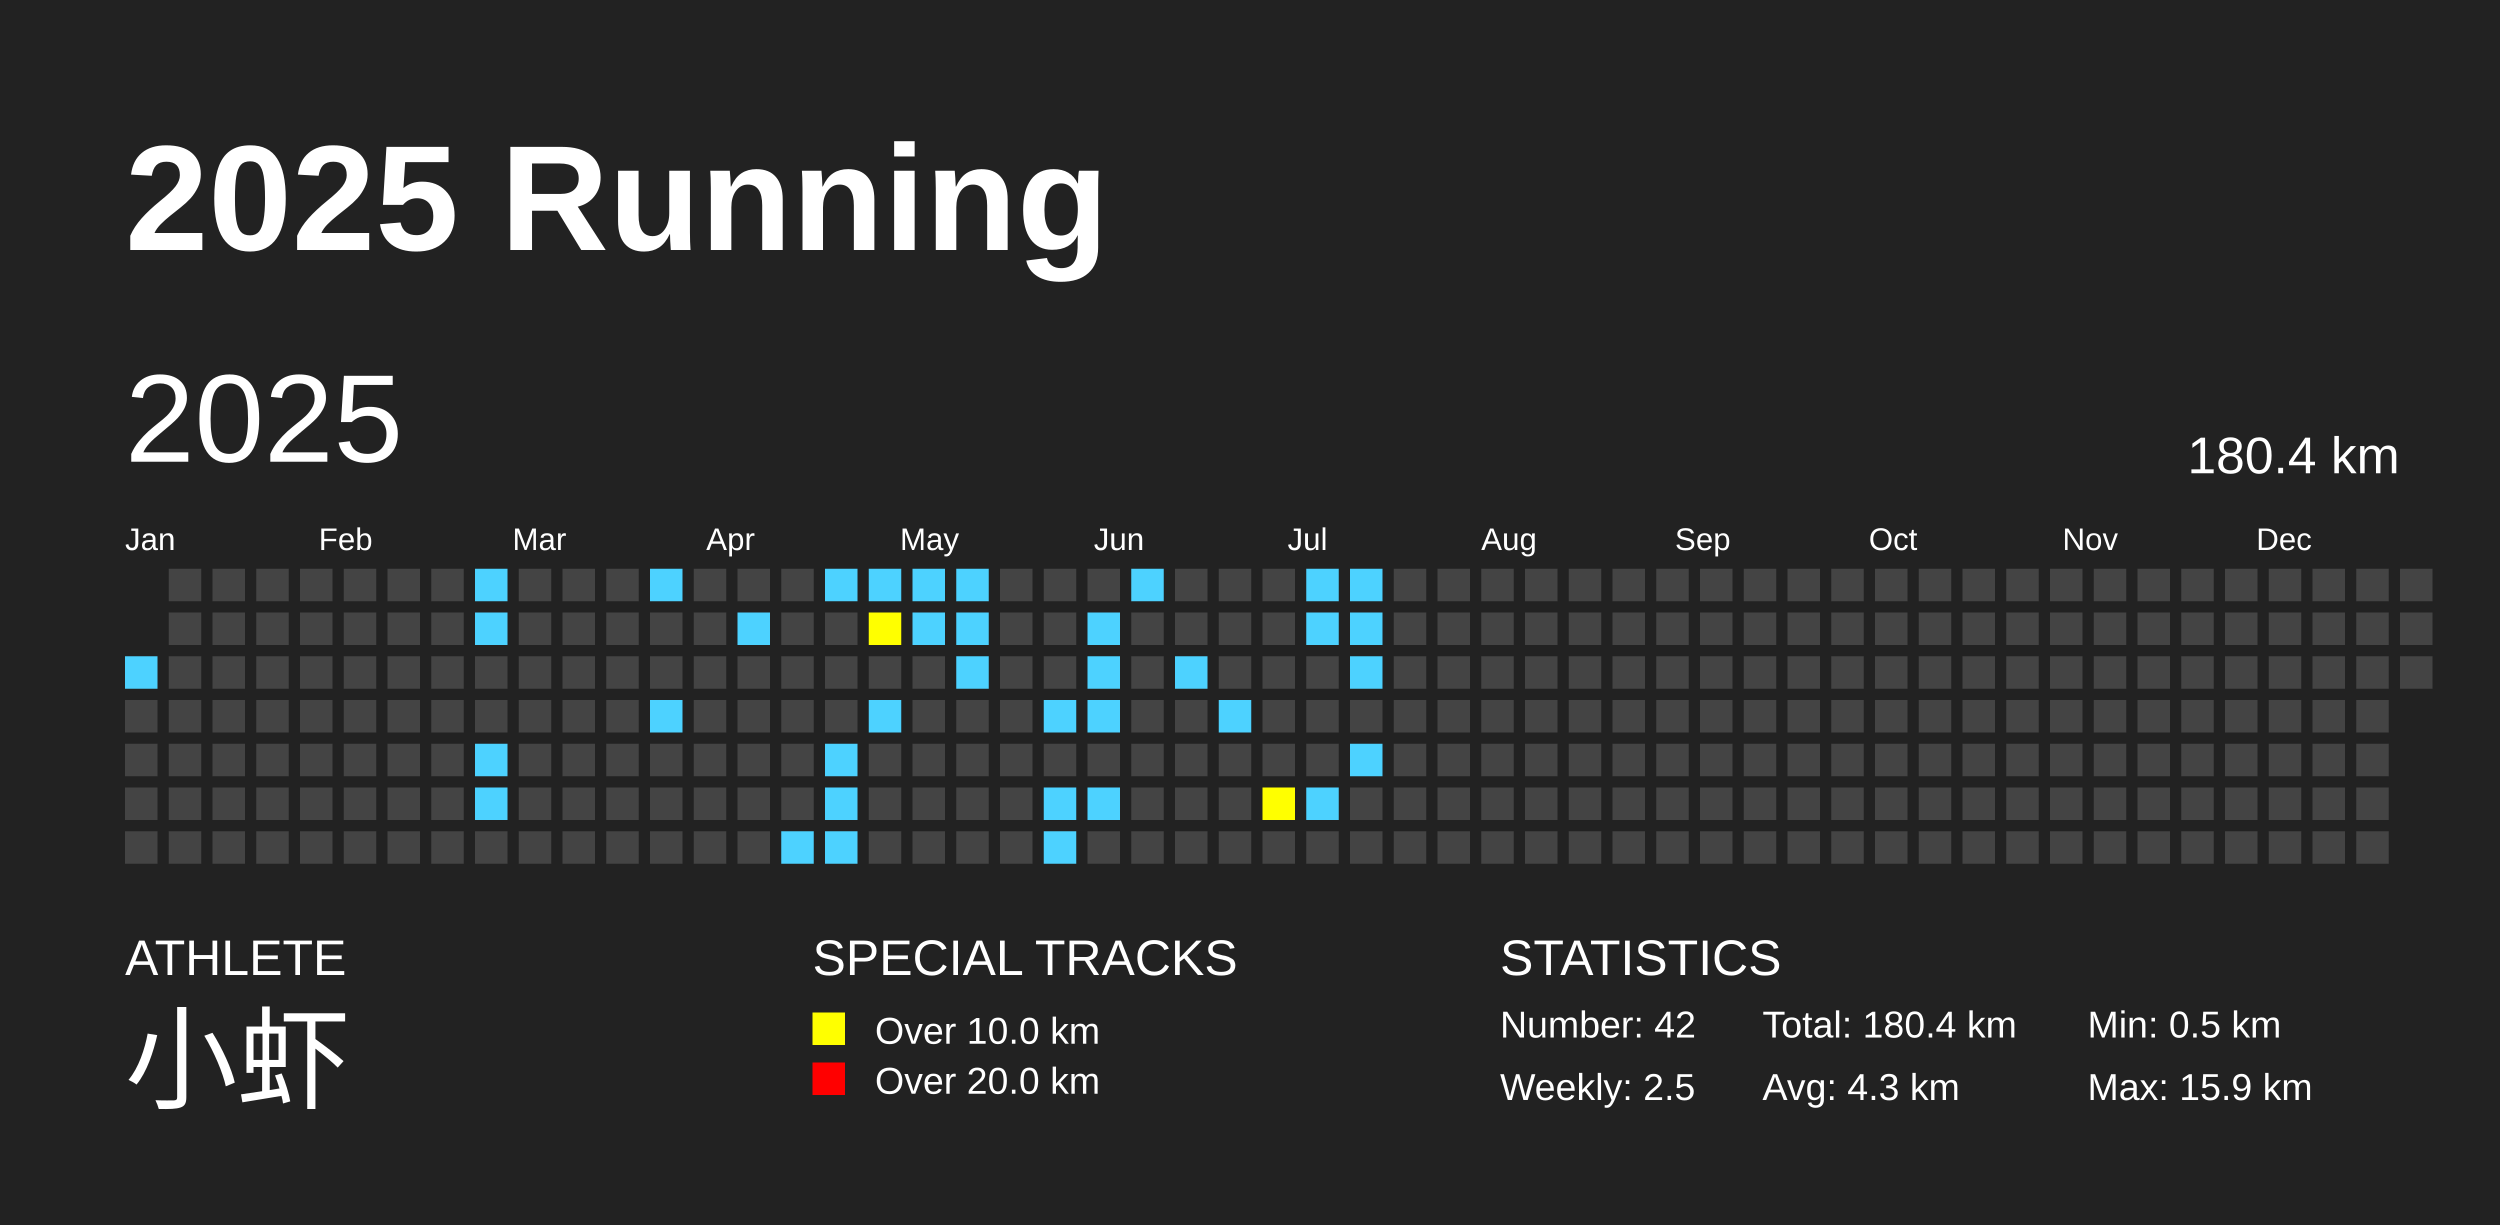
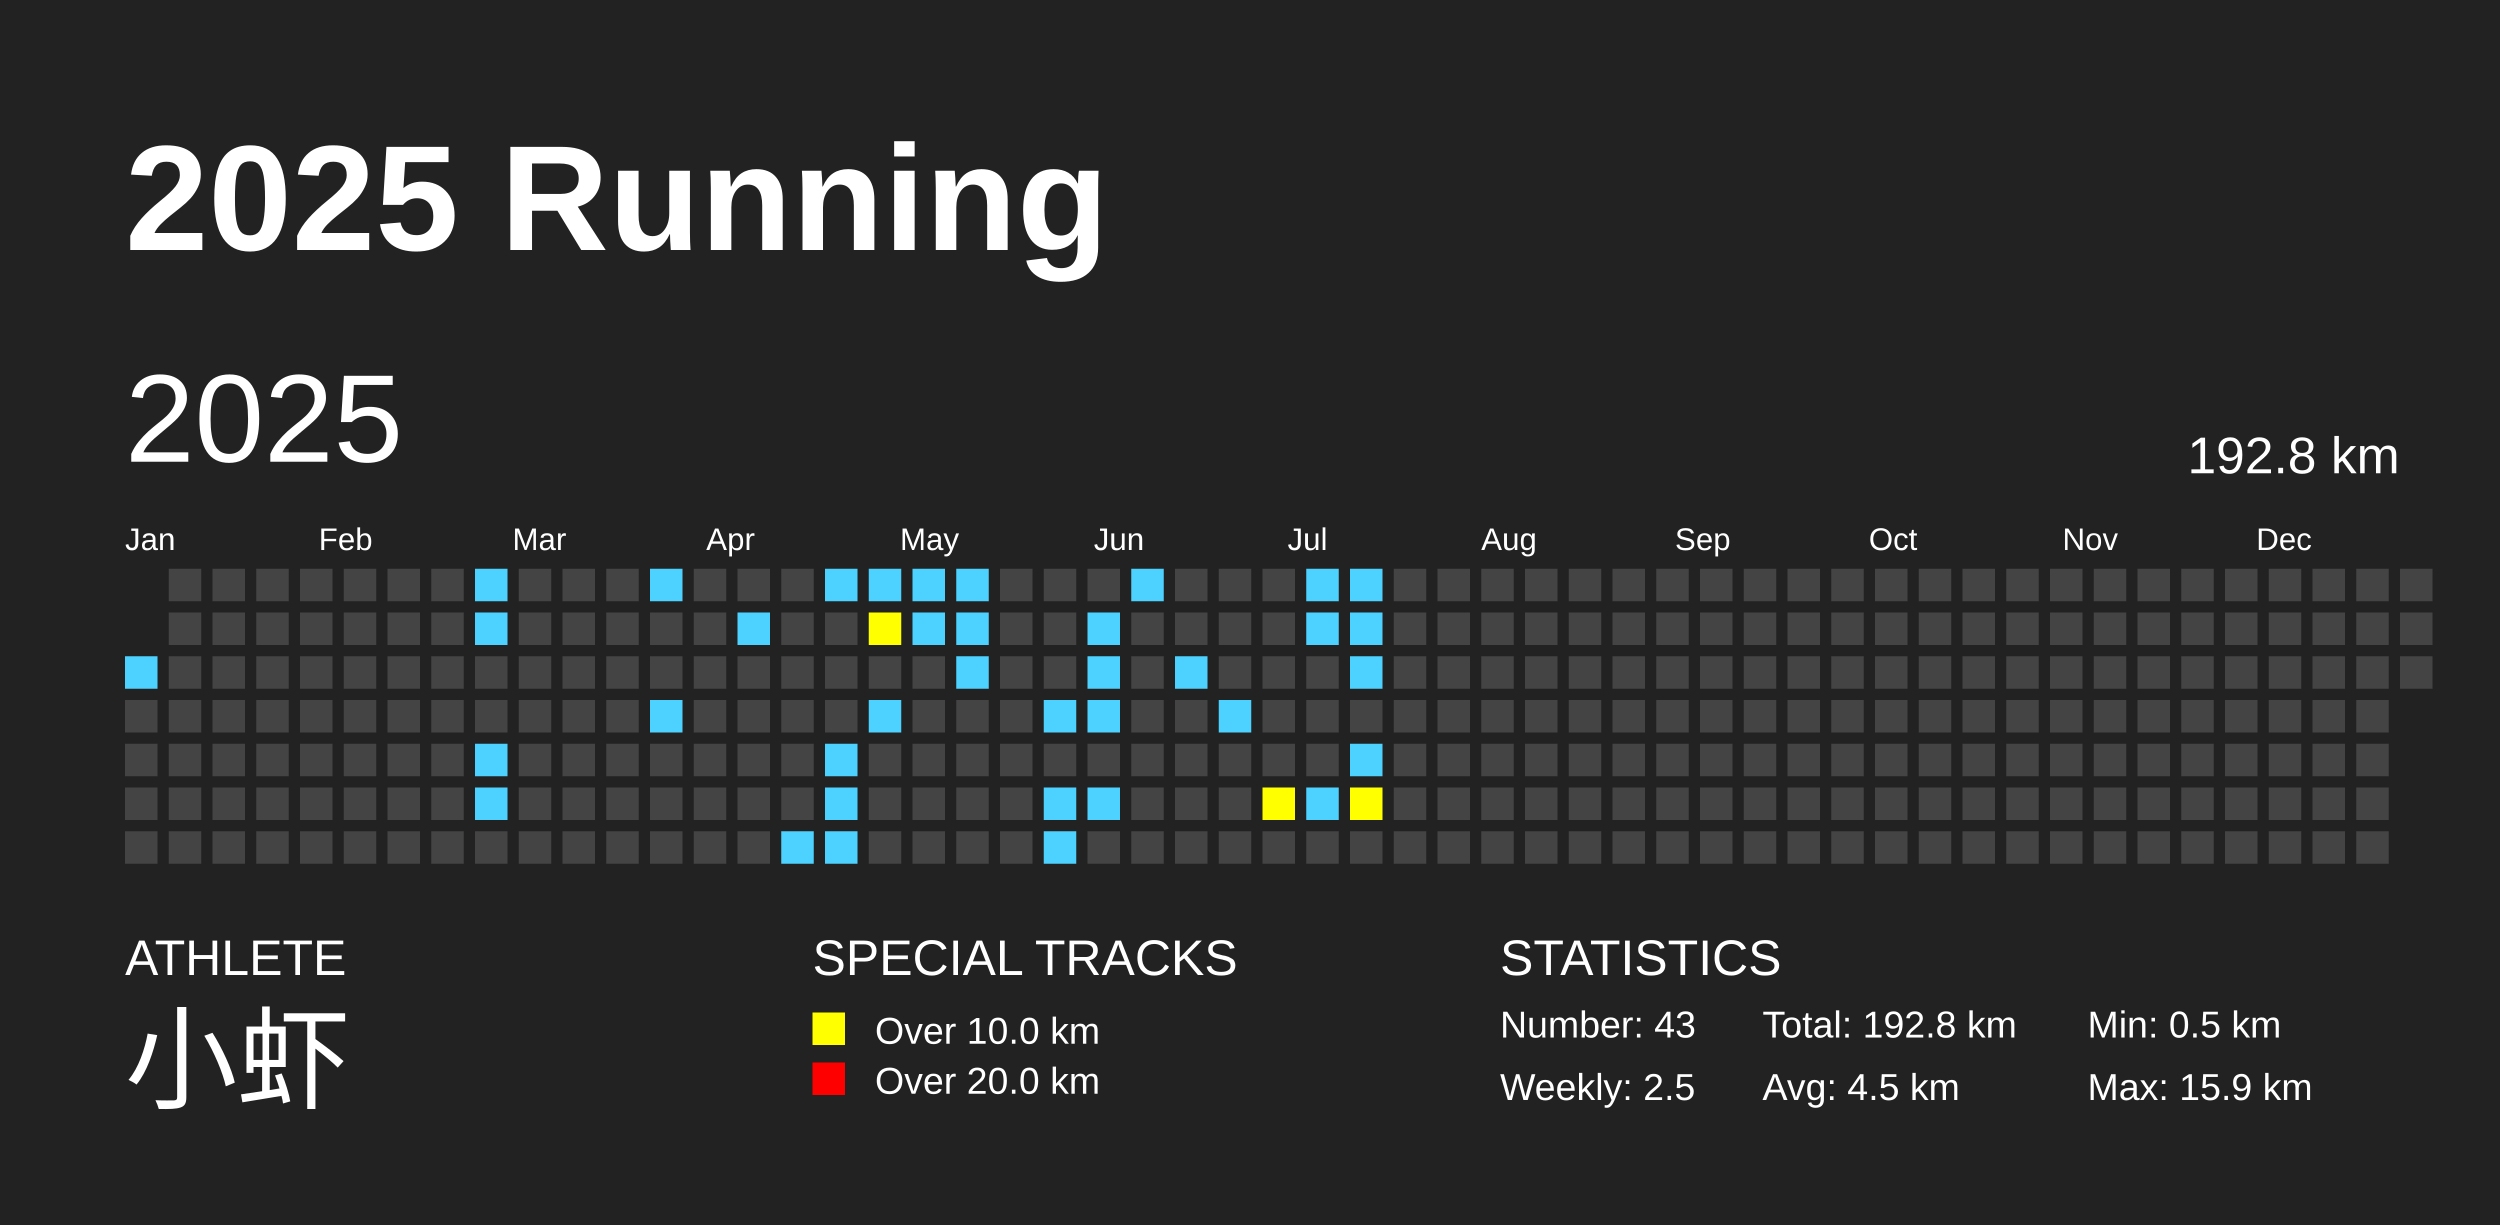
<svg xmlns="http://www.w3.org/2000/svg" baseProfile="full" height="98mm" version="1.1" viewBox="0,0,200,98" width="200mm">
  <defs />
  <rect fill="#222222" height="98" width="200" x="0" y="0" />
  <text fill="#FFFFFF" style="font-size:12px; font-family:Arial; font-weight:bold;" x="10" y="20">2025 Running</text>
  <text fill="#FFFFFF" style="font-size:4px; font-family:Arial" x="10" y="78">ATHLETE</text>
  <text fill="#FFFFFF" style="font-size:9px; font-family:Arial" x="10" y="88">小虾</text>
  <text fill="#FFFFFF" style="font-size:4px; font-family:Arial" x="65" y="78">SPECIAL TRACKS</text>
  <rect fill="yellow" height="2.6" width="2.6" x="65" y="81" />
  <text fill="#FFFFFF" style="font-size:3px; font-family:Arial" x="70" y="83.5">Over 10.0 km</text>
  <rect fill="red" height="2.6" width="2.6" x="65" y="85" />
  <text fill="#FFFFFF" style="font-size:3px; font-family:Arial" x="70" y="87.5">Over 20.0 km</text>
  <text fill="#FFFFFF" style="font-size:4px; font-family:Arial" x="120" y="78">STATISTICS</text>
-   <text fill="#FFFFFF" style="font-size:3px; font-family:Arial" x="120" y="83">Number: 42</text>
+   <text fill="#FFFFFF" style="font-size:3px; font-family:Arial" x="120" y="83">Number: 43</text>
  <text fill="#FFFFFF" style="font-size:3px; font-family:Arial" x="120" y="88">Weekly: 2.5</text>
-   <text fill="#FFFFFF" style="font-size:3px; font-family:Arial" x="141" y="83">Total: 180.4 km</text>
-   <text fill="#FFFFFF" style="font-size:3px; font-family:Arial" x="141" y="88">Avg: 4.3 km</text>
+   <text fill="#FFFFFF" style="font-size:3px; font-family:Arial" x="141" y="83">Total: 192.8 km</text>
+   <text fill="#FFFFFF" style="font-size:3px; font-family:Arial" x="141" y="88">Avg: 4.5 km</text>
  <text fill="#FFFFFF" style="font-size:3px; font-family:Arial" x="167" y="83">Min: 0.5 km</text>
  <text fill="#FFFFFF" style="font-size:3px; font-family:Arial" x="167" y="88">Max: 15.9 km</text>
  <text dominant-baseline="hanging" fill="#FFFFFF" style="font-size:10.0px; font-family:Arial;" x="10" y="30">2025</text>
-   <text dominant-baseline="hanging" fill="#FFFFFF" style="font-size:4.125px; font-family:Arial;" x="175" y="35">180.4 km</text>
+   <text dominant-baseline="hanging" fill="#FFFFFF" style="font-size:4.125px; font-family:Arial;" x="175" y="35">192.8 km</text>
  <text fill="#FFFFFF" style="font-size:2.5px; font-family:Arial" x="10.0" y="44">Jan</text>
  <text fill="#FFFFFF" style="font-size:2.5px; font-family:Arial" x="25.5" y="44">Feb</text>
  <text fill="#FFFFFF" style="font-size:2.5px; font-family:Arial" x="41.0" y="44">Mar</text>
  <text fill="#FFFFFF" style="font-size:2.5px; font-family:Arial" x="56.5" y="44">Apr</text>
  <text fill="#FFFFFF" style="font-size:2.5px; font-family:Arial" x="72.0" y="44">May</text>
  <text fill="#FFFFFF" style="font-size:2.5px; font-family:Arial" x="87.5" y="44">Jun</text>
  <text fill="#FFFFFF" style="font-size:2.5px; font-family:Arial" x="103.0" y="44">Jul</text>
  <text fill="#FFFFFF" style="font-size:2.5px; font-family:Arial" x="118.5" y="44">Aug</text>
  <text fill="#FFFFFF" style="font-size:2.5px; font-family:Arial" x="134.0" y="44">Sep</text>
  <text fill="#FFFFFF" style="font-size:2.5px; font-family:Arial" x="149.5" y="44">Oct</text>
  <text fill="#FFFFFF" style="font-size:2.5px; font-family:Arial" x="165.0" y="44">Nov</text>
  <text fill="#FFFFFF" style="font-size:2.5px; font-family:Arial" x="180.5" y="44">Dec</text>
  <rect fill="#4DD2FF" height="2.6" width="2.6" x="10.0" y="52.5" />
  <rect fill="#444444" height="2.6" width="2.6" x="10.0" y="56.0" />
  <rect fill="#444444" height="2.6" width="2.6" x="10.0" y="59.5" />
  <rect fill="#444444" height="2.6" width="2.6" x="10.0" y="63.0" />
  <rect fill="#444444" height="2.6" width="2.6" x="10.0" y="66.5" />
  <rect fill="#444444" height="2.6" width="2.6" x="13.5" y="45.5" />
  <rect fill="#444444" height="2.6" width="2.6" x="13.5" y="49.0" />
  <rect fill="#444444" height="2.6" width="2.6" x="13.5" y="52.5" />
  <rect fill="#444444" height="2.6" width="2.6" x="13.5" y="56.0" />
  <rect fill="#444444" height="2.6" width="2.6" x="13.5" y="59.5" />
  <rect fill="#444444" height="2.6" width="2.6" x="13.5" y="63.0" />
  <rect fill="#444444" height="2.6" width="2.6" x="13.5" y="66.5" />
  <rect fill="#444444" height="2.6" width="2.6" x="17.0" y="45.5" />
  <rect fill="#444444" height="2.6" width="2.6" x="17.0" y="49.0" />
  <rect fill="#444444" height="2.6" width="2.6" x="17.0" y="52.5" />
  <rect fill="#444444" height="2.6" width="2.6" x="17.0" y="56.0" />
  <rect fill="#444444" height="2.6" width="2.6" x="17.0" y="59.5" />
  <rect fill="#444444" height="2.6" width="2.6" x="17.0" y="63.0" />
  <rect fill="#444444" height="2.6" width="2.6" x="17.0" y="66.5" />
  <rect fill="#444444" height="2.6" width="2.6" x="20.5" y="45.5" />
  <rect fill="#444444" height="2.6" width="2.6" x="20.5" y="49.0" />
  <rect fill="#444444" height="2.6" width="2.6" x="20.5" y="52.5" />
  <rect fill="#444444" height="2.6" width="2.6" x="20.5" y="56.0" />
  <rect fill="#444444" height="2.6" width="2.6" x="20.5" y="59.5" />
  <rect fill="#444444" height="2.6" width="2.6" x="20.5" y="63.0" />
  <rect fill="#444444" height="2.6" width="2.6" x="20.5" y="66.5" />
  <rect fill="#444444" height="2.6" width="2.6" x="24.0" y="45.5" />
  <rect fill="#444444" height="2.6" width="2.6" x="24.0" y="49.0" />
  <rect fill="#444444" height="2.6" width="2.6" x="24.0" y="52.5" />
  <rect fill="#444444" height="2.6" width="2.6" x="24.0" y="56.0" />
  <rect fill="#444444" height="2.6" width="2.6" x="24.0" y="59.5" />
  <rect fill="#444444" height="2.6" width="2.6" x="24.0" y="63.0" />
  <rect fill="#444444" height="2.6" width="2.6" x="24.0" y="66.5" />
  <rect fill="#444444" height="2.6" width="2.6" x="27.5" y="45.5" />
  <rect fill="#444444" height="2.6" width="2.6" x="27.5" y="49.0" />
  <rect fill="#444444" height="2.6" width="2.6" x="27.5" y="52.5" />
  <rect fill="#444444" height="2.6" width="2.6" x="27.5" y="56.0" />
  <rect fill="#444444" height="2.6" width="2.6" x="27.5" y="59.5" />
  <rect fill="#444444" height="2.6" width="2.6" x="27.5" y="63.0" />
  <rect fill="#444444" height="2.6" width="2.6" x="27.5" y="66.5" />
  <rect fill="#444444" height="2.6" width="2.6" x="31.0" y="45.5" />
  <rect fill="#444444" height="2.6" width="2.6" x="31.0" y="49.0" />
  <rect fill="#444444" height="2.6" width="2.6" x="31.0" y="52.5" />
  <rect fill="#444444" height="2.6" width="2.6" x="31.0" y="56.0" />
  <rect fill="#444444" height="2.6" width="2.6" x="31.0" y="59.5" />
  <rect fill="#444444" height="2.6" width="2.6" x="31.0" y="63.0" />
  <rect fill="#444444" height="2.6" width="2.6" x="31.0" y="66.5" />
  <rect fill="#444444" height="2.6" width="2.6" x="34.5" y="45.5" />
  <rect fill="#444444" height="2.6" width="2.6" x="34.5" y="49.0" />
  <rect fill="#444444" height="2.6" width="2.6" x="34.5" y="52.5" />
  <rect fill="#444444" height="2.6" width="2.6" x="34.5" y="56.0" />
  <rect fill="#444444" height="2.6" width="2.6" x="34.5" y="59.5" />
  <rect fill="#444444" height="2.6" width="2.6" x="34.5" y="63.0" />
  <rect fill="#444444" height="2.6" width="2.6" x="34.5" y="66.5" />
  <rect fill="#4DD2FF" height="2.6" width="2.6" x="38.0" y="45.5" />
  <rect fill="#4DD2FF" height="2.6" width="2.6" x="38.0" y="49.0" />
  <rect fill="#444444" height="2.6" width="2.6" x="38.0" y="52.5" />
  <rect fill="#444444" height="2.6" width="2.6" x="38.0" y="56.0" />
  <rect fill="#4DD2FF" height="2.6" width="2.6" x="38.0" y="59.5" />
  <rect fill="#4DD2FF" height="2.6" width="2.6" x="38.0" y="63.0" />
  <rect fill="#444444" height="2.6" width="2.6" x="38.0" y="66.5" />
  <rect fill="#444444" height="2.6" width="2.6" x="41.5" y="45.5" />
  <rect fill="#444444" height="2.6" width="2.6" x="41.5" y="49.0" />
  <rect fill="#444444" height="2.6" width="2.6" x="41.5" y="52.5" />
  <rect fill="#444444" height="2.6" width="2.6" x="41.5" y="56.0" />
  <rect fill="#444444" height="2.6" width="2.6" x="41.5" y="59.5" />
  <rect fill="#444444" height="2.6" width="2.6" x="41.5" y="63.0" />
  <rect fill="#444444" height="2.6" width="2.6" x="41.5" y="66.5" />
  <rect fill="#444444" height="2.6" width="2.6" x="45.0" y="45.5" />
  <rect fill="#444444" height="2.6" width="2.6" x="45.0" y="49.0" />
  <rect fill="#444444" height="2.6" width="2.6" x="45.0" y="52.5" />
  <rect fill="#444444" height="2.6" width="2.6" x="45.0" y="56.0" />
  <rect fill="#444444" height="2.6" width="2.6" x="45.0" y="59.5" />
  <rect fill="#444444" height="2.6" width="2.6" x="45.0" y="63.0" />
  <rect fill="#444444" height="2.6" width="2.6" x="45.0" y="66.5" />
  <rect fill="#444444" height="2.6" width="2.6" x="48.5" y="45.5" />
  <rect fill="#444444" height="2.6" width="2.6" x="48.5" y="49.0" />
  <rect fill="#444444" height="2.6" width="2.6" x="48.5" y="52.5" />
  <rect fill="#444444" height="2.6" width="2.6" x="48.5" y="56.0" />
  <rect fill="#444444" height="2.6" width="2.6" x="48.5" y="59.5" />
  <rect fill="#444444" height="2.6" width="2.6" x="48.5" y="63.0" />
  <rect fill="#444444" height="2.6" width="2.6" x="48.5" y="66.5" />
  <rect fill="#4DD2FF" height="2.6" width="2.6" x="52.0" y="45.5" />
  <rect fill="#444444" height="2.6" width="2.6" x="52.0" y="49.0" />
  <rect fill="#444444" height="2.6" width="2.6" x="52.0" y="52.5" />
  <rect fill="#4DD2FF" height="2.6" width="2.6" x="52.0" y="56.0" />
  <rect fill="#444444" height="2.6" width="2.6" x="52.0" y="59.5" />
  <rect fill="#444444" height="2.6" width="2.6" x="52.0" y="63.0" />
  <rect fill="#444444" height="2.6" width="2.6" x="52.0" y="66.5" />
  <rect fill="#444444" height="2.6" width="2.6" x="55.5" y="45.5" />
  <rect fill="#444444" height="2.6" width="2.6" x="55.5" y="49.0" />
  <rect fill="#444444" height="2.6" width="2.6" x="55.5" y="52.5" />
  <rect fill="#444444" height="2.6" width="2.6" x="55.5" y="56.0" />
  <rect fill="#444444" height="2.6" width="2.6" x="55.5" y="59.5" />
  <rect fill="#444444" height="2.6" width="2.6" x="55.5" y="63.0" />
  <rect fill="#444444" height="2.6" width="2.6" x="55.5" y="66.5" />
  <rect fill="#444444" height="2.6" width="2.6" x="59.0" y="45.5" />
  <rect fill="#4DD2FF" height="2.6" width="2.6" x="59.0" y="49.0" />
  <rect fill="#444444" height="2.6" width="2.6" x="59.0" y="52.5" />
  <rect fill="#444444" height="2.6" width="2.6" x="59.0" y="56.0" />
  <rect fill="#444444" height="2.6" width="2.6" x="59.0" y="59.5" />
  <rect fill="#444444" height="2.6" width="2.6" x="59.0" y="63.0" />
  <rect fill="#444444" height="2.6" width="2.6" x="59.0" y="66.5" />
  <rect fill="#444444" height="2.6" width="2.6" x="62.5" y="45.5" />
  <rect fill="#444444" height="2.6" width="2.6" x="62.5" y="49.0" />
  <rect fill="#444444" height="2.6" width="2.6" x="62.5" y="52.5" />
  <rect fill="#444444" height="2.6" width="2.6" x="62.5" y="56.0" />
  <rect fill="#444444" height="2.6" width="2.6" x="62.5" y="59.5" />
  <rect fill="#444444" height="2.6" width="2.6" x="62.5" y="63.0" />
  <rect fill="#4DD2FF" height="2.6" width="2.6" x="62.5" y="66.5" />
  <rect fill="#4DD2FF" height="2.6" width="2.6" x="66.0" y="45.5" />
  <rect fill="#444444" height="2.6" width="2.6" x="66.0" y="49.0" />
  <rect fill="#444444" height="2.6" width="2.6" x="66.0" y="52.5" />
  <rect fill="#444444" height="2.6" width="2.6" x="66.0" y="56.0" />
  <rect fill="#4DD2FF" height="2.6" width="2.6" x="66.0" y="59.5" />
  <rect fill="#4DD2FF" height="2.6" width="2.6" x="66.0" y="63.0" />
  <rect fill="#4DD2FF" height="2.6" width="2.6" x="66.0" y="66.5" />
  <rect fill="#4DD2FF" height="2.6" width="2.6" x="69.5" y="45.5" />
  <rect fill="yellow" height="2.6" width="2.6" x="69.5" y="49.0" />
  <rect fill="#444444" height="2.6" width="2.6" x="69.5" y="52.5" />
  <rect fill="#4DD2FF" height="2.6" width="2.6" x="69.5" y="56.0" />
  <rect fill="#444444" height="2.6" width="2.6" x="69.5" y="59.5" />
  <rect fill="#444444" height="2.6" width="2.6" x="69.5" y="63.0" />
  <rect fill="#444444" height="2.6" width="2.6" x="69.5" y="66.5" />
  <rect fill="#4DD2FF" height="2.6" width="2.6" x="73.0" y="45.5" />
  <rect fill="#4DD2FF" height="2.6" width="2.6" x="73.0" y="49.0" />
  <rect fill="#444444" height="2.6" width="2.6" x="73.0" y="52.5" />
  <rect fill="#444444" height="2.6" width="2.6" x="73.0" y="56.0" />
  <rect fill="#444444" height="2.6" width="2.6" x="73.0" y="59.5" />
  <rect fill="#444444" height="2.6" width="2.6" x="73.0" y="63.0" />
  <rect fill="#444444" height="2.6" width="2.6" x="73.0" y="66.5" />
  <rect fill="#4DD2FF" height="2.6" width="2.6" x="76.5" y="45.5" />
  <rect fill="#4DD2FF" height="2.6" width="2.6" x="76.5" y="49.0" />
  <rect fill="#4DD2FF" height="2.6" width="2.6" x="76.5" y="52.5" />
  <rect fill="#444444" height="2.6" width="2.6" x="76.5" y="56.0" />
  <rect fill="#444444" height="2.6" width="2.6" x="76.5" y="59.5" />
  <rect fill="#444444" height="2.6" width="2.6" x="76.5" y="63.0" />
  <rect fill="#444444" height="2.6" width="2.6" x="76.5" y="66.5" />
  <rect fill="#444444" height="2.6" width="2.6" x="80.0" y="45.5" />
  <rect fill="#444444" height="2.6" width="2.6" x="80.0" y="49.0" />
  <rect fill="#444444" height="2.6" width="2.6" x="80.0" y="52.5" />
  <rect fill="#444444" height="2.6" width="2.6" x="80.0" y="56.0" />
  <rect fill="#444444" height="2.6" width="2.6" x="80.0" y="59.5" />
  <rect fill="#444444" height="2.6" width="2.6" x="80.0" y="63.0" />
  <rect fill="#444444" height="2.6" width="2.6" x="80.0" y="66.5" />
  <rect fill="#444444" height="2.6" width="2.6" x="83.5" y="45.5" />
  <rect fill="#444444" height="2.6" width="2.6" x="83.5" y="49.0" />
  <rect fill="#444444" height="2.6" width="2.6" x="83.5" y="52.5" />
  <rect fill="#4DD2FF" height="2.6" width="2.6" x="83.5" y="56.0" />
  <rect fill="#444444" height="2.6" width="2.6" x="83.5" y="59.5" />
  <rect fill="#4DD2FF" height="2.6" width="2.6" x="83.5" y="63.0" />
  <rect fill="#4DD2FF" height="2.6" width="2.6" x="83.5" y="66.5" />
  <rect fill="#444444" height="2.6" width="2.6" x="87.0" y="45.5" />
  <rect fill="#4DD2FF" height="2.6" width="2.6" x="87.0" y="49.0" />
  <rect fill="#4DD2FF" height="2.6" width="2.6" x="87.0" y="52.5" />
  <rect fill="#4DD2FF" height="2.6" width="2.6" x="87.0" y="56.0" />
  <rect fill="#444444" height="2.6" width="2.6" x="87.0" y="59.5" />
  <rect fill="#4DD2FF" height="2.6" width="2.6" x="87.0" y="63.0" />
  <rect fill="#444444" height="2.6" width="2.6" x="87.0" y="66.5" />
  <rect fill="#4DD2FF" height="2.6" width="2.6" x="90.5" y="45.5" />
  <rect fill="#444444" height="2.6" width="2.6" x="90.5" y="49.0" />
  <rect fill="#444444" height="2.6" width="2.6" x="90.5" y="52.5" />
  <rect fill="#444444" height="2.6" width="2.6" x="90.5" y="56.0" />
  <rect fill="#444444" height="2.6" width="2.6" x="90.5" y="59.5" />
  <rect fill="#444444" height="2.6" width="2.6" x="90.5" y="63.0" />
  <rect fill="#444444" height="2.6" width="2.6" x="90.5" y="66.5" />
  <rect fill="#444444" height="2.6" width="2.6" x="94.0" y="45.5" />
  <rect fill="#444444" height="2.6" width="2.6" x="94.0" y="49.0" />
  <rect fill="#4DD2FF" height="2.6" width="2.6" x="94.0" y="52.5" />
  <rect fill="#444444" height="2.6" width="2.6" x="94.0" y="56.0" />
  <rect fill="#444444" height="2.6" width="2.6" x="94.0" y="59.5" />
  <rect fill="#444444" height="2.6" width="2.6" x="94.0" y="63.0" />
  <rect fill="#444444" height="2.6" width="2.6" x="94.0" y="66.5" />
  <rect fill="#444444" height="2.6" width="2.6" x="97.5" y="45.5" />
  <rect fill="#444444" height="2.6" width="2.6" x="97.5" y="49.0" />
  <rect fill="#444444" height="2.6" width="2.6" x="97.5" y="52.5" />
  <rect fill="#4DD2FF" height="2.6" width="2.6" x="97.5" y="56.0" />
  <rect fill="#444444" height="2.6" width="2.6" x="97.5" y="59.5" />
  <rect fill="#444444" height="2.6" width="2.6" x="97.5" y="63.0" />
  <rect fill="#444444" height="2.6" width="2.6" x="97.5" y="66.5" />
  <rect fill="#444444" height="2.6" width="2.6" x="101.0" y="45.5" />
  <rect fill="#444444" height="2.6" width="2.6" x="101.0" y="49.0" />
  <rect fill="#444444" height="2.6" width="2.6" x="101.0" y="52.5" />
  <rect fill="#444444" height="2.6" width="2.6" x="101.0" y="56.0" />
  <rect fill="#444444" height="2.6" width="2.6" x="101.0" y="59.5" />
  <rect fill="yellow" height="2.6" width="2.6" x="101.0" y="63.0" />
  <rect fill="#444444" height="2.6" width="2.6" x="101.0" y="66.5" />
  <rect fill="#4DD2FF" height="2.6" width="2.6" x="104.5" y="45.5" />
  <rect fill="#4DD2FF" height="2.6" width="2.6" x="104.5" y="49.0" />
  <rect fill="#444444" height="2.6" width="2.6" x="104.5" y="52.5" />
  <rect fill="#444444" height="2.6" width="2.6" x="104.5" y="56.0" />
  <rect fill="#444444" height="2.6" width="2.6" x="104.5" y="59.5" />
  <rect fill="#4DD2FF" height="2.6" width="2.6" x="104.5" y="63.0" />
  <rect fill="#444444" height="2.6" width="2.6" x="104.5" y="66.5" />
  <rect fill="#4DD2FF" height="2.6" width="2.6" x="108.0" y="45.5" />
  <rect fill="#4DD2FF" height="2.6" width="2.6" x="108.0" y="49.0" />
  <rect fill="#4DD2FF" height="2.6" width="2.6" x="108.0" y="52.5" />
  <rect fill="#444444" height="2.6" width="2.6" x="108.0" y="56.0" />
  <rect fill="#4DD2FF" height="2.6" width="2.6" x="108.0" y="59.5" />
-   <rect fill="#444444" height="2.6" width="2.6" x="108.0" y="63.0" />
+   <rect fill="yellow" height="2.6" width="2.6" x="108.0" y="63.0" />
  <rect fill="#444444" height="2.6" width="2.6" x="108.0" y="66.5" />
  <rect fill="#444444" height="2.6" width="2.6" x="111.5" y="45.5" />
  <rect fill="#444444" height="2.6" width="2.6" x="111.5" y="49.0" />
  <rect fill="#444444" height="2.6" width="2.6" x="111.5" y="52.5" />
  <rect fill="#444444" height="2.6" width="2.6" x="111.5" y="56.0" />
  <rect fill="#444444" height="2.6" width="2.6" x="111.5" y="59.5" />
  <rect fill="#444444" height="2.6" width="2.6" x="111.5" y="63.0" />
  <rect fill="#444444" height="2.6" width="2.6" x="111.5" y="66.5" />
  <rect fill="#444444" height="2.6" width="2.6" x="115.0" y="45.5" />
  <rect fill="#444444" height="2.6" width="2.6" x="115.0" y="49.0" />
  <rect fill="#444444" height="2.6" width="2.6" x="115.0" y="52.5" />
  <rect fill="#444444" height="2.6" width="2.6" x="115.0" y="56.0" />
  <rect fill="#444444" height="2.6" width="2.6" x="115.0" y="59.5" />
  <rect fill="#444444" height="2.6" width="2.6" x="115.0" y="63.0" />
  <rect fill="#444444" height="2.6" width="2.6" x="115.0" y="66.5" />
  <rect fill="#444444" height="2.6" width="2.6" x="118.5" y="45.5" />
  <rect fill="#444444" height="2.6" width="2.6" x="118.5" y="49.0" />
  <rect fill="#444444" height="2.6" width="2.6" x="118.5" y="52.5" />
  <rect fill="#444444" height="2.6" width="2.6" x="118.5" y="56.0" />
  <rect fill="#444444" height="2.6" width="2.6" x="118.5" y="59.5" />
  <rect fill="#444444" height="2.6" width="2.6" x="118.5" y="63.0" />
  <rect fill="#444444" height="2.6" width="2.6" x="118.5" y="66.5" />
  <rect fill="#444444" height="2.6" width="2.6" x="122.0" y="45.5" />
  <rect fill="#444444" height="2.6" width="2.6" x="122.0" y="49.0" />
  <rect fill="#444444" height="2.6" width="2.6" x="122.0" y="52.5" />
  <rect fill="#444444" height="2.6" width="2.6" x="122.0" y="56.0" />
  <rect fill="#444444" height="2.6" width="2.6" x="122.0" y="59.5" />
  <rect fill="#444444" height="2.6" width="2.6" x="122.0" y="63.0" />
  <rect fill="#444444" height="2.6" width="2.6" x="122.0" y="66.5" />
  <rect fill="#444444" height="2.6" width="2.6" x="125.5" y="45.5" />
  <rect fill="#444444" height="2.6" width="2.6" x="125.5" y="49.0" />
  <rect fill="#444444" height="2.6" width="2.6" x="125.5" y="52.5" />
  <rect fill="#444444" height="2.6" width="2.6" x="125.5" y="56.0" />
  <rect fill="#444444" height="2.6" width="2.6" x="125.5" y="59.5" />
  <rect fill="#444444" height="2.6" width="2.6" x="125.5" y="63.0" />
  <rect fill="#444444" height="2.6" width="2.6" x="125.5" y="66.5" />
  <rect fill="#444444" height="2.6" width="2.6" x="129.0" y="45.5" />
  <rect fill="#444444" height="2.6" width="2.6" x="129.0" y="49.0" />
  <rect fill="#444444" height="2.6" width="2.6" x="129.0" y="52.5" />
  <rect fill="#444444" height="2.6" width="2.6" x="129.0" y="56.0" />
  <rect fill="#444444" height="2.6" width="2.6" x="129.0" y="59.5" />
  <rect fill="#444444" height="2.6" width="2.6" x="129.0" y="63.0" />
  <rect fill="#444444" height="2.6" width="2.6" x="129.0" y="66.5" />
  <rect fill="#444444" height="2.6" width="2.6" x="132.5" y="45.5" />
  <rect fill="#444444" height="2.6" width="2.6" x="132.5" y="49.0" />
  <rect fill="#444444" height="2.6" width="2.6" x="132.5" y="52.5" />
  <rect fill="#444444" height="2.6" width="2.6" x="132.5" y="56.0" />
  <rect fill="#444444" height="2.6" width="2.6" x="132.5" y="59.5" />
  <rect fill="#444444" height="2.6" width="2.6" x="132.5" y="63.0" />
  <rect fill="#444444" height="2.6" width="2.6" x="132.5" y="66.5" />
  <rect fill="#444444" height="2.6" width="2.6" x="136.0" y="45.5" />
  <rect fill="#444444" height="2.6" width="2.6" x="136.0" y="49.0" />
  <rect fill="#444444" height="2.6" width="2.6" x="136.0" y="52.5" />
  <rect fill="#444444" height="2.6" width="2.6" x="136.0" y="56.0" />
  <rect fill="#444444" height="2.6" width="2.6" x="136.0" y="59.5" />
  <rect fill="#444444" height="2.6" width="2.6" x="136.0" y="63.0" />
  <rect fill="#444444" height="2.6" width="2.6" x="136.0" y="66.5" />
  <rect fill="#444444" height="2.6" width="2.6" x="139.5" y="45.5" />
  <rect fill="#444444" height="2.6" width="2.6" x="139.5" y="49.0" />
  <rect fill="#444444" height="2.6" width="2.6" x="139.5" y="52.5" />
  <rect fill="#444444" height="2.6" width="2.6" x="139.5" y="56.0" />
  <rect fill="#444444" height="2.6" width="2.6" x="139.5" y="59.5" />
  <rect fill="#444444" height="2.6" width="2.6" x="139.5" y="63.0" />
  <rect fill="#444444" height="2.6" width="2.6" x="139.5" y="66.5" />
  <rect fill="#444444" height="2.6" width="2.6" x="143.0" y="45.5" />
  <rect fill="#444444" height="2.6" width="2.6" x="143.0" y="49.0" />
  <rect fill="#444444" height="2.6" width="2.6" x="143.0" y="52.5" />
  <rect fill="#444444" height="2.6" width="2.6" x="143.0" y="56.0" />
  <rect fill="#444444" height="2.6" width="2.6" x="143.0" y="59.5" />
  <rect fill="#444444" height="2.6" width="2.6" x="143.0" y="63.0" />
  <rect fill="#444444" height="2.6" width="2.6" x="143.0" y="66.5" />
  <rect fill="#444444" height="2.6" width="2.6" x="146.5" y="45.5" />
  <rect fill="#444444" height="2.6" width="2.6" x="146.5" y="49.0" />
  <rect fill="#444444" height="2.6" width="2.6" x="146.5" y="52.5" />
  <rect fill="#444444" height="2.6" width="2.6" x="146.5" y="56.0" />
  <rect fill="#444444" height="2.6" width="2.6" x="146.5" y="59.5" />
  <rect fill="#444444" height="2.6" width="2.6" x="146.5" y="63.0" />
  <rect fill="#444444" height="2.6" width="2.6" x="146.5" y="66.5" />
  <rect fill="#444444" height="2.6" width="2.6" x="150.0" y="45.5" />
  <rect fill="#444444" height="2.6" width="2.6" x="150.0" y="49.0" />
  <rect fill="#444444" height="2.6" width="2.6" x="150.0" y="52.5" />
  <rect fill="#444444" height="2.6" width="2.6" x="150.0" y="56.0" />
  <rect fill="#444444" height="2.6" width="2.6" x="150.0" y="59.5" />
  <rect fill="#444444" height="2.6" width="2.6" x="150.0" y="63.0" />
  <rect fill="#444444" height="2.6" width="2.6" x="150.0" y="66.5" />
  <rect fill="#444444" height="2.6" width="2.6" x="153.5" y="45.5" />
  <rect fill="#444444" height="2.6" width="2.6" x="153.5" y="49.0" />
  <rect fill="#444444" height="2.6" width="2.6" x="153.5" y="52.5" />
  <rect fill="#444444" height="2.6" width="2.6" x="153.5" y="56.0" />
  <rect fill="#444444" height="2.6" width="2.6" x="153.5" y="59.5" />
  <rect fill="#444444" height="2.6" width="2.6" x="153.5" y="63.0" />
  <rect fill="#444444" height="2.6" width="2.6" x="153.5" y="66.5" />
  <rect fill="#444444" height="2.6" width="2.6" x="157.0" y="45.5" />
  <rect fill="#444444" height="2.6" width="2.6" x="157.0" y="49.0" />
  <rect fill="#444444" height="2.6" width="2.6" x="157.0" y="52.5" />
  <rect fill="#444444" height="2.6" width="2.6" x="157.0" y="56.0" />
  <rect fill="#444444" height="2.6" width="2.6" x="157.0" y="59.5" />
  <rect fill="#444444" height="2.6" width="2.6" x="157.0" y="63.0" />
  <rect fill="#444444" height="2.6" width="2.6" x="157.0" y="66.5" />
  <rect fill="#444444" height="2.6" width="2.6" x="160.5" y="45.5" />
  <rect fill="#444444" height="2.6" width="2.6" x="160.5" y="49.0" />
  <rect fill="#444444" height="2.6" width="2.6" x="160.5" y="52.5" />
  <rect fill="#444444" height="2.6" width="2.6" x="160.5" y="56.0" />
  <rect fill="#444444" height="2.6" width="2.6" x="160.5" y="59.5" />
  <rect fill="#444444" height="2.6" width="2.6" x="160.5" y="63.0" />
  <rect fill="#444444" height="2.6" width="2.6" x="160.5" y="66.5" />
  <rect fill="#444444" height="2.6" width="2.6" x="164.0" y="45.5" />
  <rect fill="#444444" height="2.6" width="2.6" x="164.0" y="49.0" />
  <rect fill="#444444" height="2.6" width="2.6" x="164.0" y="52.5" />
  <rect fill="#444444" height="2.6" width="2.6" x="164.0" y="56.0" />
  <rect fill="#444444" height="2.6" width="2.6" x="164.0" y="59.5" />
  <rect fill="#444444" height="2.6" width="2.6" x="164.0" y="63.0" />
  <rect fill="#444444" height="2.6" width="2.6" x="164.0" y="66.5" />
  <rect fill="#444444" height="2.6" width="2.6" x="167.5" y="45.5" />
  <rect fill="#444444" height="2.6" width="2.6" x="167.5" y="49.0" />
  <rect fill="#444444" height="2.6" width="2.6" x="167.5" y="52.5" />
  <rect fill="#444444" height="2.6" width="2.6" x="167.5" y="56.0" />
  <rect fill="#444444" height="2.6" width="2.6" x="167.5" y="59.5" />
  <rect fill="#444444" height="2.6" width="2.6" x="167.5" y="63.0" />
  <rect fill="#444444" height="2.6" width="2.6" x="167.5" y="66.5" />
  <rect fill="#444444" height="2.6" width="2.6" x="171.0" y="45.5" />
  <rect fill="#444444" height="2.6" width="2.6" x="171.0" y="49.0" />
  <rect fill="#444444" height="2.6" width="2.6" x="171.0" y="52.5" />
  <rect fill="#444444" height="2.6" width="2.6" x="171.0" y="56.0" />
  <rect fill="#444444" height="2.6" width="2.6" x="171.0" y="59.5" />
  <rect fill="#444444" height="2.6" width="2.6" x="171.0" y="63.0" />
  <rect fill="#444444" height="2.6" width="2.6" x="171.0" y="66.5" />
  <rect fill="#444444" height="2.6" width="2.6" x="174.5" y="45.5" />
  <rect fill="#444444" height="2.6" width="2.6" x="174.5" y="49.0" />
  <rect fill="#444444" height="2.6" width="2.6" x="174.5" y="52.5" />
  <rect fill="#444444" height="2.6" width="2.6" x="174.5" y="56.0" />
  <rect fill="#444444" height="2.6" width="2.6" x="174.5" y="59.5" />
  <rect fill="#444444" height="2.6" width="2.6" x="174.5" y="63.0" />
  <rect fill="#444444" height="2.6" width="2.6" x="174.5" y="66.5" />
  <rect fill="#444444" height="2.6" width="2.6" x="178.0" y="45.5" />
  <rect fill="#444444" height="2.6" width="2.6" x="178.0" y="49.0" />
  <rect fill="#444444" height="2.6" width="2.6" x="178.0" y="52.5" />
  <rect fill="#444444" height="2.6" width="2.6" x="178.0" y="56.0" />
  <rect fill="#444444" height="2.6" width="2.6" x="178.0" y="59.5" />
  <rect fill="#444444" height="2.6" width="2.6" x="178.0" y="63.0" />
  <rect fill="#444444" height="2.6" width="2.6" x="178.0" y="66.5" />
  <rect fill="#444444" height="2.6" width="2.6" x="181.5" y="45.5" />
  <rect fill="#444444" height="2.6" width="2.6" x="181.5" y="49.0" />
  <rect fill="#444444" height="2.6" width="2.6" x="181.5" y="52.5" />
  <rect fill="#444444" height="2.6" width="2.6" x="181.5" y="56.0" />
  <rect fill="#444444" height="2.6" width="2.6" x="181.5" y="59.5" />
  <rect fill="#444444" height="2.6" width="2.6" x="181.5" y="63.0" />
  <rect fill="#444444" height="2.6" width="2.6" x="181.5" y="66.5" />
  <rect fill="#444444" height="2.6" width="2.6" x="185.0" y="45.5" />
  <rect fill="#444444" height="2.6" width="2.6" x="185.0" y="49.0" />
  <rect fill="#444444" height="2.6" width="2.6" x="185.0" y="52.5" />
  <rect fill="#444444" height="2.6" width="2.6" x="185.0" y="56.0" />
  <rect fill="#444444" height="2.6" width="2.6" x="185.0" y="59.5" />
  <rect fill="#444444" height="2.6" width="2.6" x="185.0" y="63.0" />
  <rect fill="#444444" height="2.6" width="2.6" x="185.0" y="66.5" />
  <rect fill="#444444" height="2.6" width="2.6" x="188.5" y="45.5" />
  <rect fill="#444444" height="2.6" width="2.6" x="188.5" y="49.0" />
  <rect fill="#444444" height="2.6" width="2.6" x="188.5" y="52.5" />
  <rect fill="#444444" height="2.6" width="2.6" x="188.5" y="56.0" />
  <rect fill="#444444" height="2.6" width="2.6" x="188.5" y="59.5" />
  <rect fill="#444444" height="2.6" width="2.6" x="188.5" y="63.0" />
  <rect fill="#444444" height="2.6" width="2.6" x="188.5" y="66.5" />
  <rect fill="#444444" height="2.6" width="2.6" x="192.0" y="45.5" />
  <rect fill="#444444" height="2.6" width="2.6" x="192.0" y="49.0" />
  <rect fill="#444444" height="2.6" width="2.6" x="192.0" y="52.5" />
</svg>
